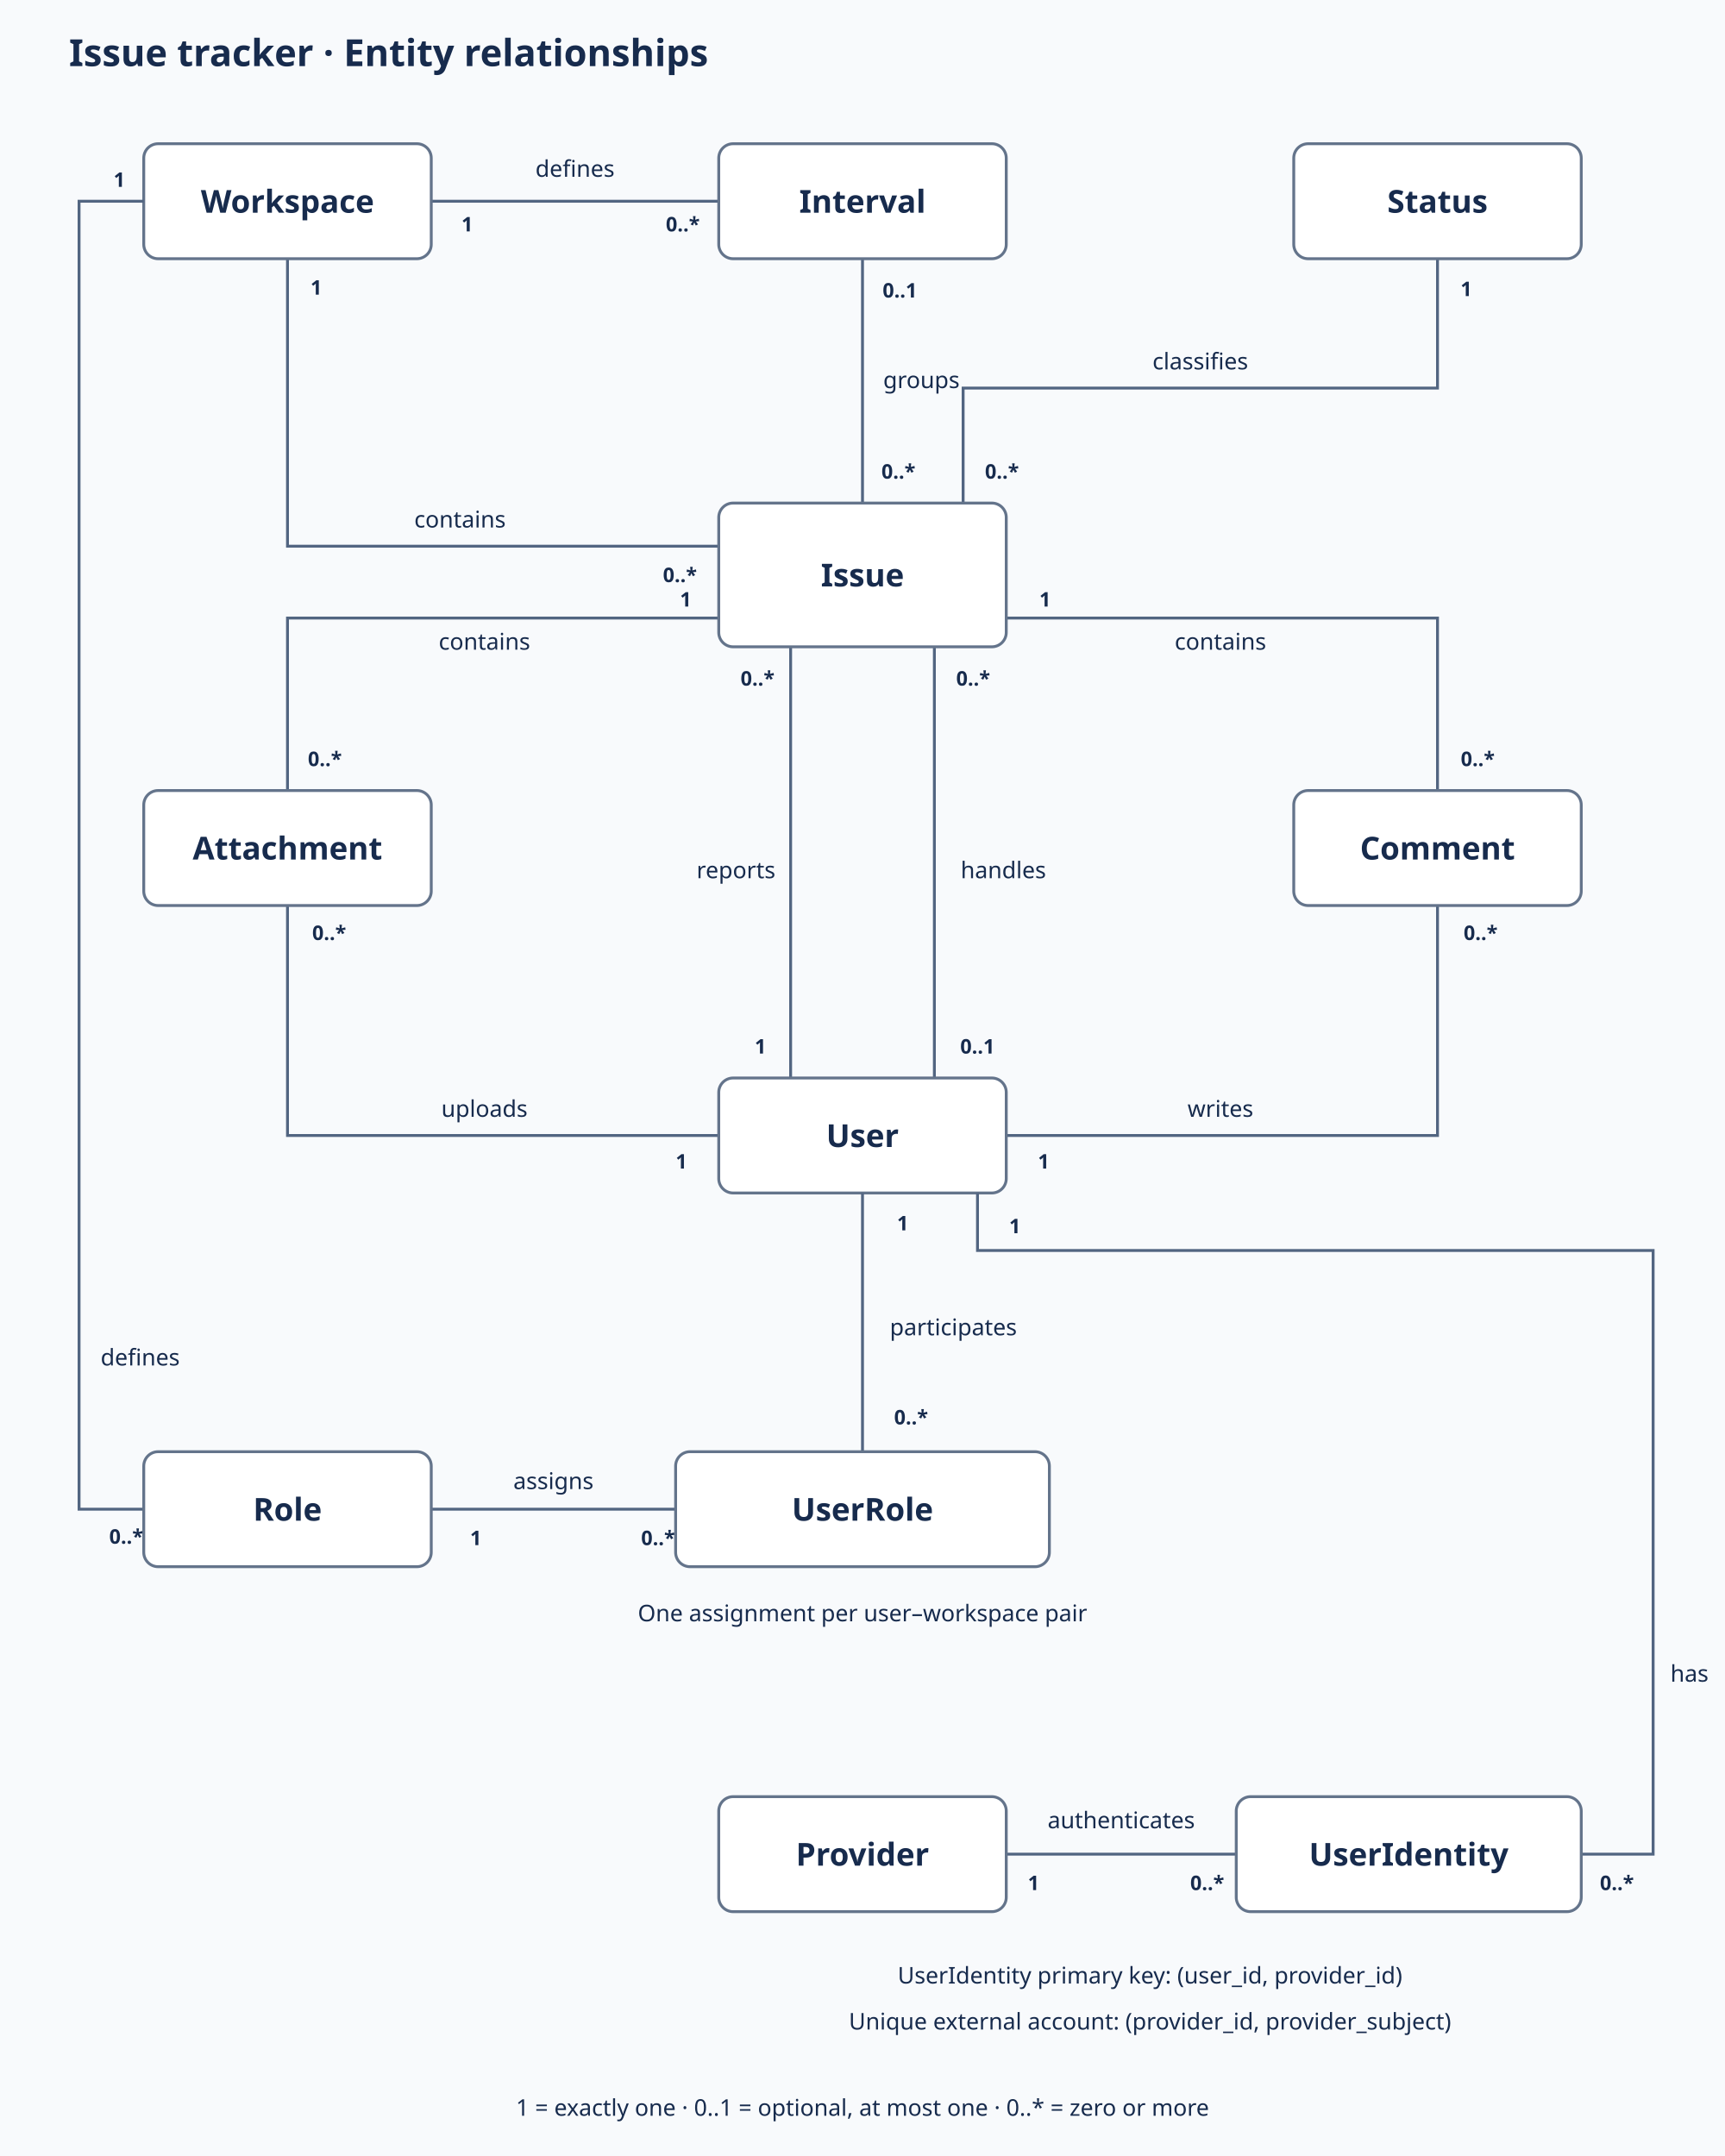
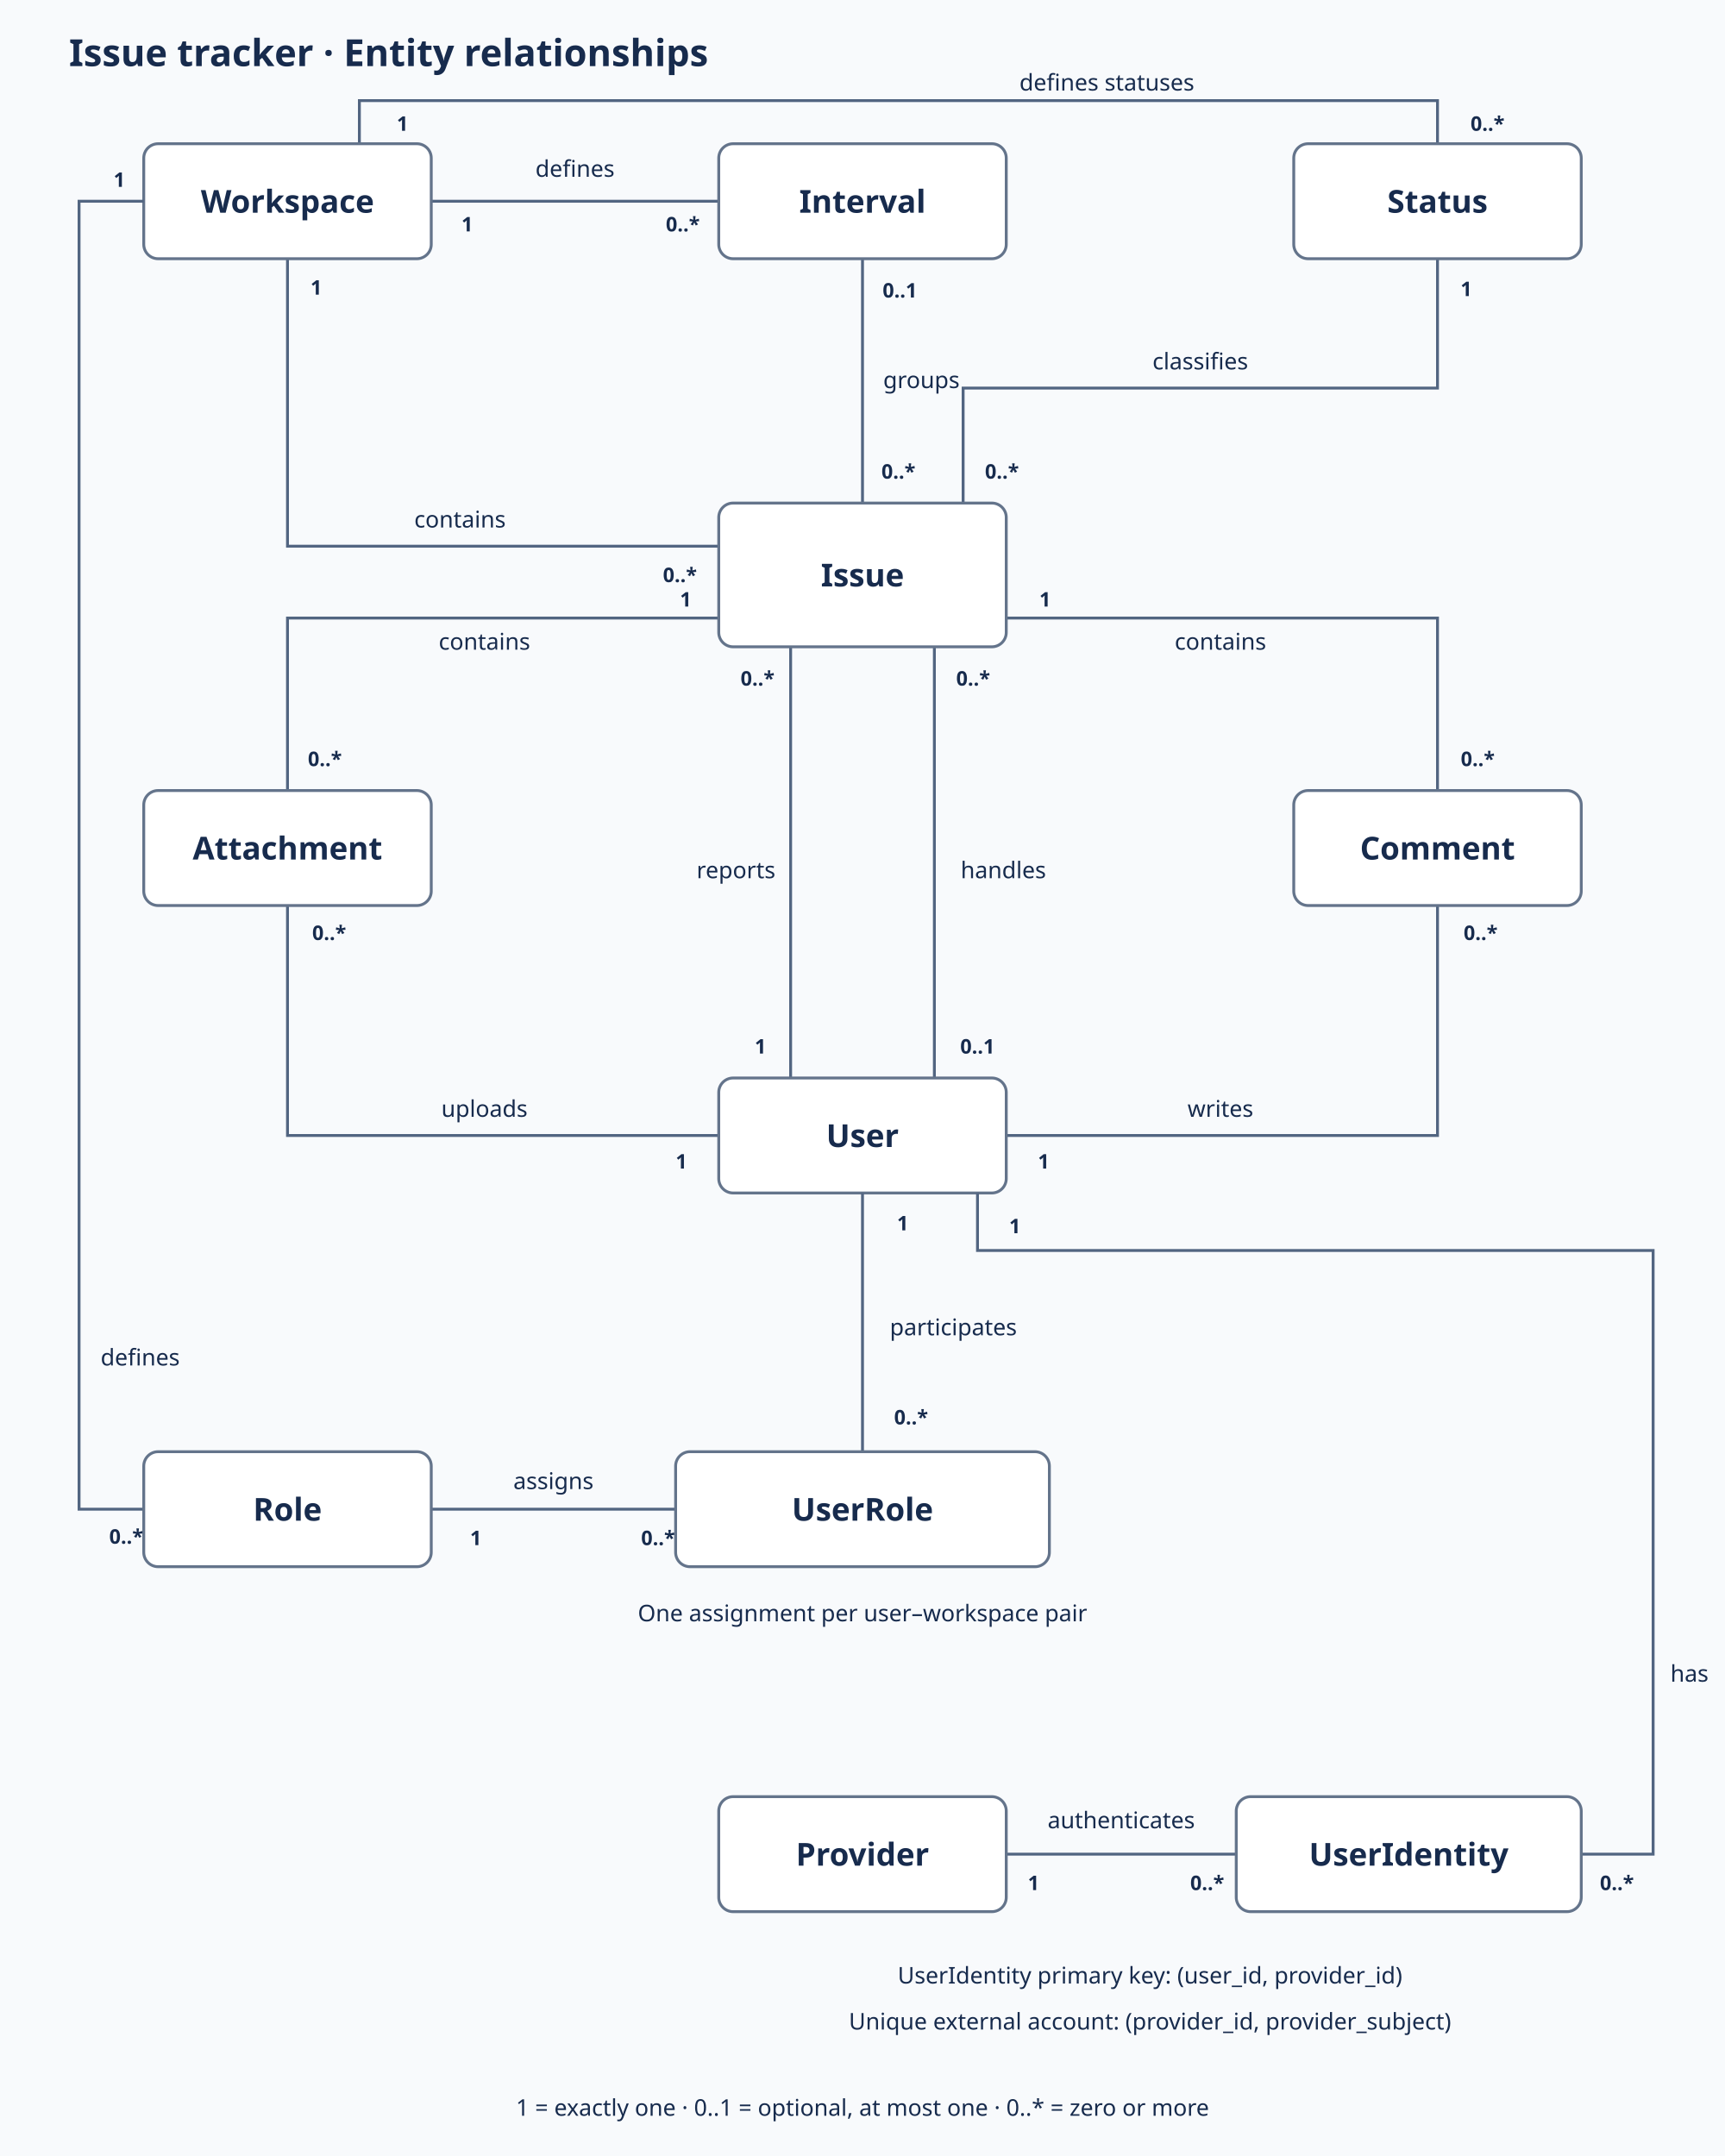
<svg xmlns="http://www.w3.org/2000/svg" width="1200" height="1500" viewBox="0 0 1200 1500" role="img" aria-labelledby="title description">
  <style>text{font-family:system-ui,sans-serif;fill:#172b4d} .edge{fill:none;stroke:#526581;stroke-width:2} .label{font-size:16px;paint-order:stroke;stroke:#f8fafc;stroke-width:8;stroke-linejoin:round} .count{font-size:14px;font-weight:700;paint-order:stroke;stroke:#f8fafc;stroke-width:6} .entity{fill:#fff;stroke:#64748b;stroke-width:2} .name{font-size:22px;font-weight:650;text-anchor:middle}</style>
  <rect width="1200" height="1500" fill="#f8fafc" />
  <text x="48" y="46" font-size="26" font-weight="700">Issue tracker · Entity relationships</text>
+   <path class="edge" d="M 250 100 V70 H1000 V100" />
+   <text x="276" y="91" class="count">1</text>
+   <text x="1023" y="91" class="count">0..*</text>
+   <text x="770" y="63" class="label" text-anchor="middle">defines statuses</text>
  <path class="edge" d="M 300 140 H 500" />
  <text x="400" y="123" class="label" text-anchor="middle">defines</text>
  <text x="325" y="161" class="count" text-anchor="middle">1</text>
  <text x="475" y="161" class="count" text-anchor="middle">0..*</text>
  <path class="edge" d="M 200 180 V 380 H 500" />
  <text x="320" y="367" class="label" text-anchor="middle">contains</text>
  <text x="220" y="205" class="count" text-anchor="middle">1</text>
  <text x="473" y="405" class="count" text-anchor="middle">0..*</text>
  <path class="edge" d="M 600 180 V 350" />
  <text x="641" y="270" class="label" text-anchor="middle">groups</text>
  <text x="626" y="207" class="count" text-anchor="middle">0..1</text>
  <text x="625" y="333" class="count" text-anchor="middle">0..*</text>
  <path class="edge" d="M 1000 180 V 270 H 670 V 350" />
  <text x="835" y="257" class="label" text-anchor="middle">classifies</text>
  <text x="1020" y="206" class="count" text-anchor="middle">1</text>
  <text x="697" y="333" class="count" text-anchor="middle">0..*</text>
  <path class="edge" d="M 500 430 H 200 V 550" />
  <text x="337" y="452" class="label" text-anchor="middle">contains</text>
  <text x="477" y="422" class="count" text-anchor="middle">1</text>
  <text x="226" y="533" class="count" text-anchor="middle">0..*</text>
  <path class="edge" d="M 700 430 H 1000 V 550" />
  <text x="849" y="452" class="label" text-anchor="middle">contains</text>
  <text x="727" y="422" class="count" text-anchor="middle">1</text>
  <text x="1028" y="533" class="count" text-anchor="middle">0..*</text>
  <path class="edge" d="M 550 750 V 450" />
  <text x="512" y="611" class="label" text-anchor="middle">reports</text>
  <text x="529" y="733" class="count" text-anchor="middle">1</text>
  <text x="527" y="477" class="count" text-anchor="middle">0..*</text>
  <path class="edge" d="M 650 750 V 450" />
  <text x="698" y="611" class="label" text-anchor="middle">handles</text>
  <text x="680" y="733" class="count" text-anchor="middle">0..1</text>
  <text x="677" y="477" class="count" text-anchor="middle">0..*</text>
  <path class="edge" d="M 500 790 H 200 V 630" />
  <text x="337" y="777" class="label" text-anchor="middle">uploads</text>
  <text x="474" y="813" class="count" text-anchor="middle">1</text>
  <text x="229" y="654" class="count" text-anchor="middle">0..*</text>
  <path class="edge" d="M 700 790 H 1000 V 630" />
  <text x="849" y="777" class="label" text-anchor="middle">writes</text>
  <text x="726" y="813" class="count" text-anchor="middle">1</text>
  <text x="1030" y="654" class="count" text-anchor="middle">0..*</text>
  <rect class="entity" x="100" y="100" width="200" height="80" rx="10" />
  <text x="200" y="148.0" class="name" text-anchor="middle">Workspace</text>
  <rect class="entity" x="500" y="100" width="200" height="80" rx="10" />
  <text x="600" y="148.0" class="name" text-anchor="middle">Interval</text>
  <rect class="entity" x="900" y="100" width="200" height="80" rx="10" />
  <text x="1000" y="148.0" class="name" text-anchor="middle">Status</text>
  <rect class="entity" x="500" y="350" width="200" height="100" rx="10" />
  <text x="600" y="408.0" class="name" text-anchor="middle">Issue</text>
  <rect class="entity" x="100" y="550" width="200" height="80" rx="10" />
  <text x="200" y="598.0" class="name" text-anchor="middle">Attachment</text>
  <rect class="entity" x="900" y="550" width="200" height="80" rx="10" />
  <text x="1000" y="598.0" class="name" text-anchor="middle">Comment</text>
  <rect class="entity" x="500" y="750" width="200" height="80" rx="10" />
  <text x="600" y="798.0" class="name" text-anchor="middle">User</text>
  <text x="600" y="1472" class="label" text-anchor="middle">1 = exactly one     ·     0..1 = optional, at most one     ·     0..* = zero or more</text>
  <path class="edge" d="M 100 140 H 55 V 1050 H 100" />
  <text x="79" y="130" class="count">1</text>
  <text x="70" y="950" class="label">defines</text>
  <text x="76" y="1074" class="count">0..*</text>
  <path class="edge" d="M 600 830 V 1010" />
  <text x="624" y="856" class="count">1</text>
  <text x="622" y="991" class="count">0..*</text>
  <text x="619" y="929" class="label">participates</text>
  <path class="edge" d="M 300 1050 H 470" />
  <text x="327" y="1075" class="count">1</text>
  <text x="446" y="1075" class="count">0..*</text>
  <text x="385" y="1036" class="label" text-anchor="middle">assigns</text>
  <rect class="entity" x="470" y="1010" width="260" height="80" rx="10" />
  <text x="600" y="1058" class="name">UserRole</text>
  <rect class="entity" x="100" y="1010" width="200" height="80" rx="10" />
  <text x="200" y="1058" class="name">Role</text>
  <text x="600" y="1128" class="label" text-anchor="middle">One assignment per user–workspace pair</text>
  <path class="edge" d="M 680 830 V 870 H 1150 V 1290 H 1100" />
  <text x="702" y="858" class="count">1</text>
  <text x="1162" y="1170" class="label">has</text>
  <text x="1113" y="1315" class="count">0..*</text>
  <path class="edge" d="M 700 1290 H 860" />
  <text x="715" y="1315" class="count">1</text>
  <text x="828" y="1315" class="count">0..*</text>
  <text x="780" y="1272" class="label" text-anchor="middle">authenticates</text>
  <rect class="entity" x="500" y="1250" width="200" height="80" rx="10" />
  <text x="600" y="1298" class="name">Provider</text>
  <rect class="entity" x="860" y="1250" width="240" height="80" rx="10" />
  <text x="980" y="1298" class="name">UserIdentity</text>
  <text x="800" y="1380" class="label" text-anchor="middle">UserIdentity primary key: (user_id, provider_id)</text>
  <text x="800" y="1412" class="label" text-anchor="middle">Unique external account: (provider_id, provider_subject)</text>
</svg>
